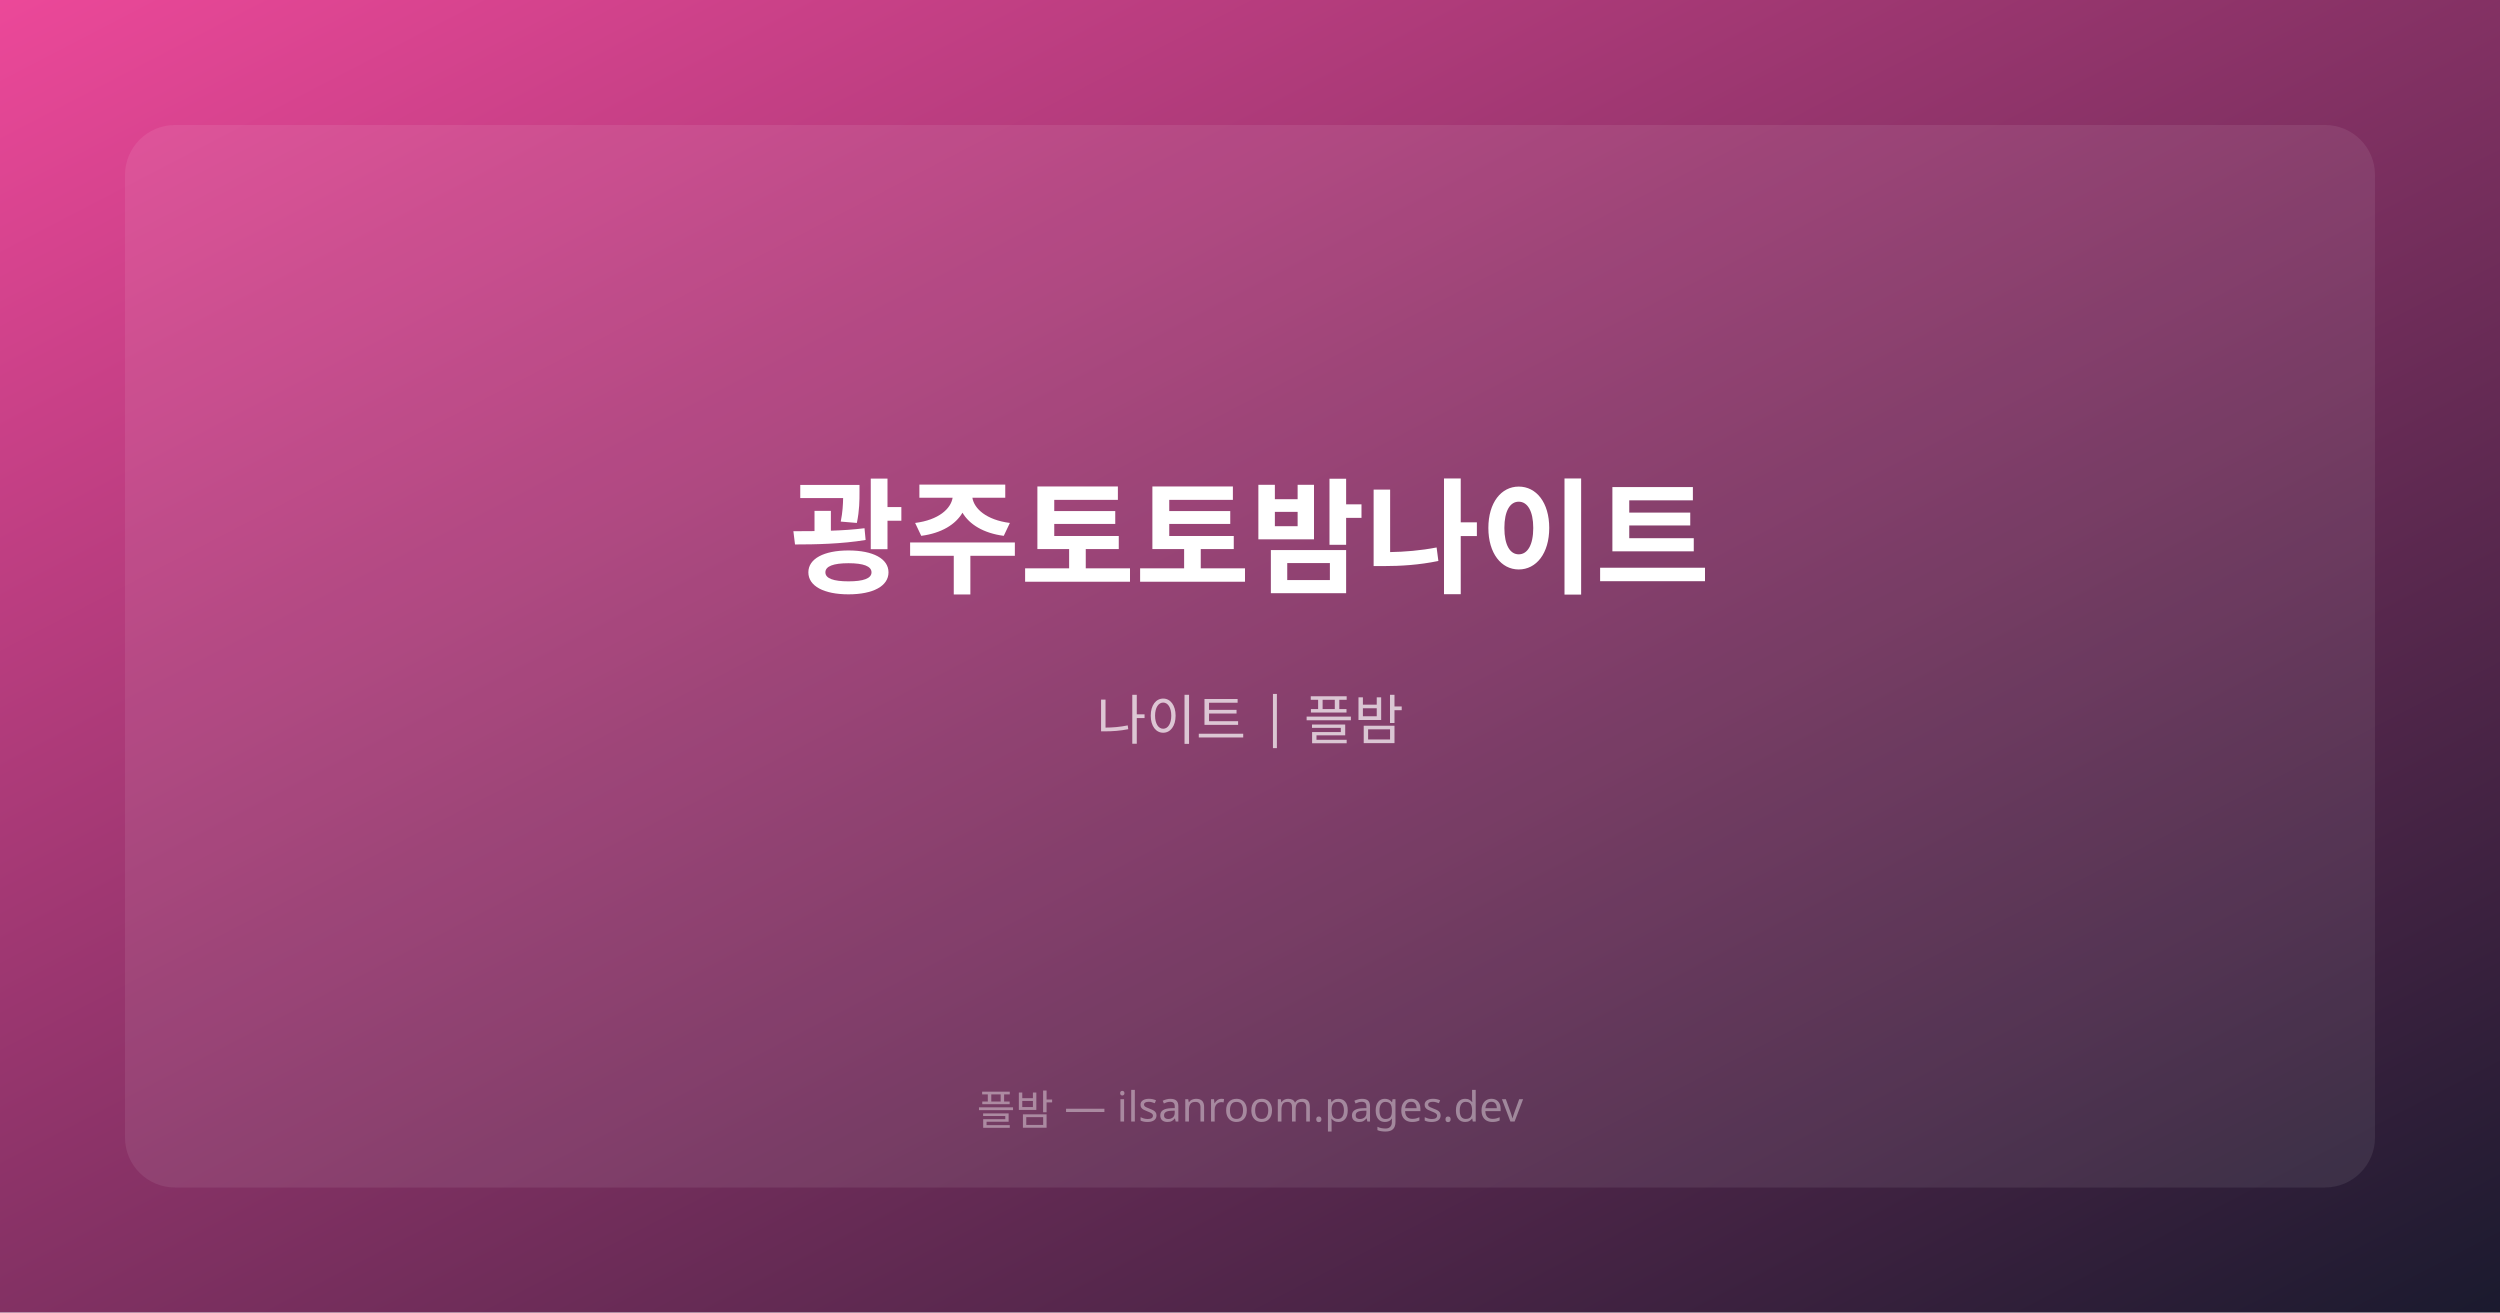
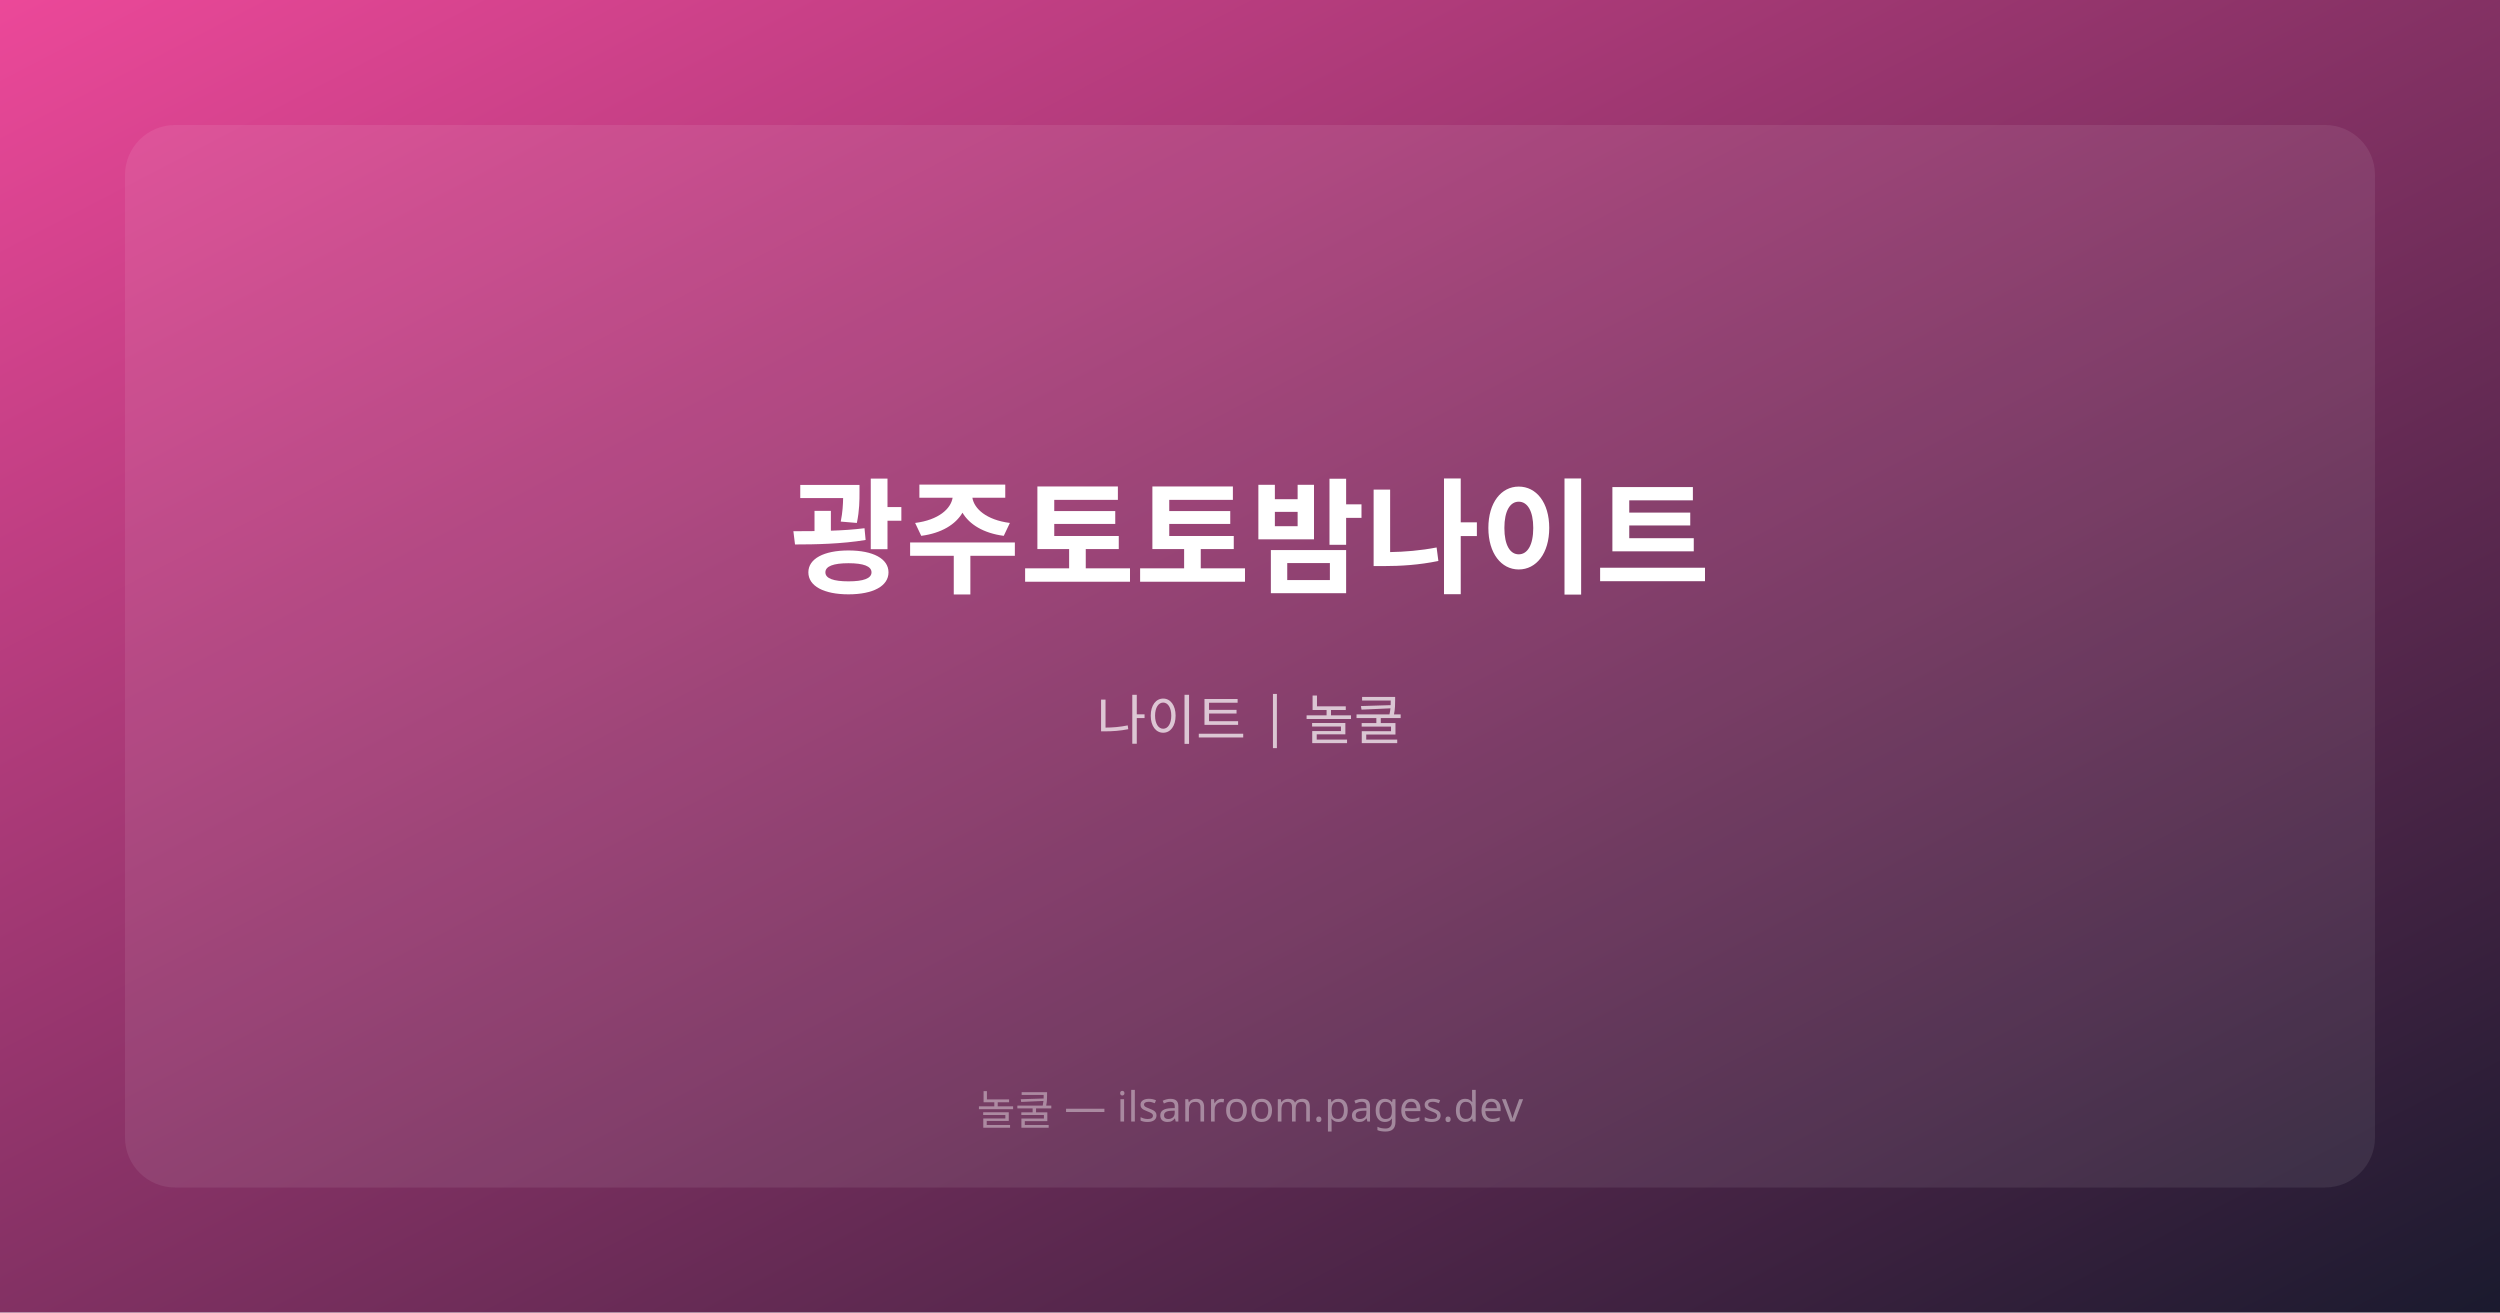
<svg xmlns="http://www.w3.org/2000/svg" width="1200" height="630" viewBox="0 0 1200 630">
  <defs>
    <linearGradient id="bg" x1="0%" y1="0%" x2="100%" y2="100%">
      <stop offset="0%" style="stop-color:#EC4899;stop-opacity:1" />
      <stop offset="100%" style="stop-color:#1a1a2e;stop-opacity:1" />
    </linearGradient>
  </defs>
  <rect width="1200" height="630" fill="url(#bg)" />
  <rect x="60" y="60" width="1080" height="510" rx="24" fill="rgba(255,255,255,0.08)" />
  <text x="600" y="280" text-anchor="middle" font-family="sans-serif" font-size="60" font-weight="bold" fill="white">광주토토밤나이트</text>
-   <text x="600" y="355" text-anchor="middle" font-family="sans-serif" font-size="26" fill="rgba(255,255,255,0.7)">나이트 | 플밤</text>
-   <text x="600" y="540" text-anchor="middle" font-family="sans-serif" font-size="20" fill="rgba(255,255,255,0.4)">플밤 — ilsanroom.pages.dev</text>
+   <text x="600" y="355" text-anchor="middle" font-family="sans-serif" font-size="26" fill="rgba(255,255,255,0.7)">나이트 | 놀쿨</text>
+   <text x="600" y="540" text-anchor="middle" font-family="sans-serif" font-size="20" fill="rgba(255,255,255,0.4)">놀쿨 — ilsanroom.pages.dev</text>
</svg>
